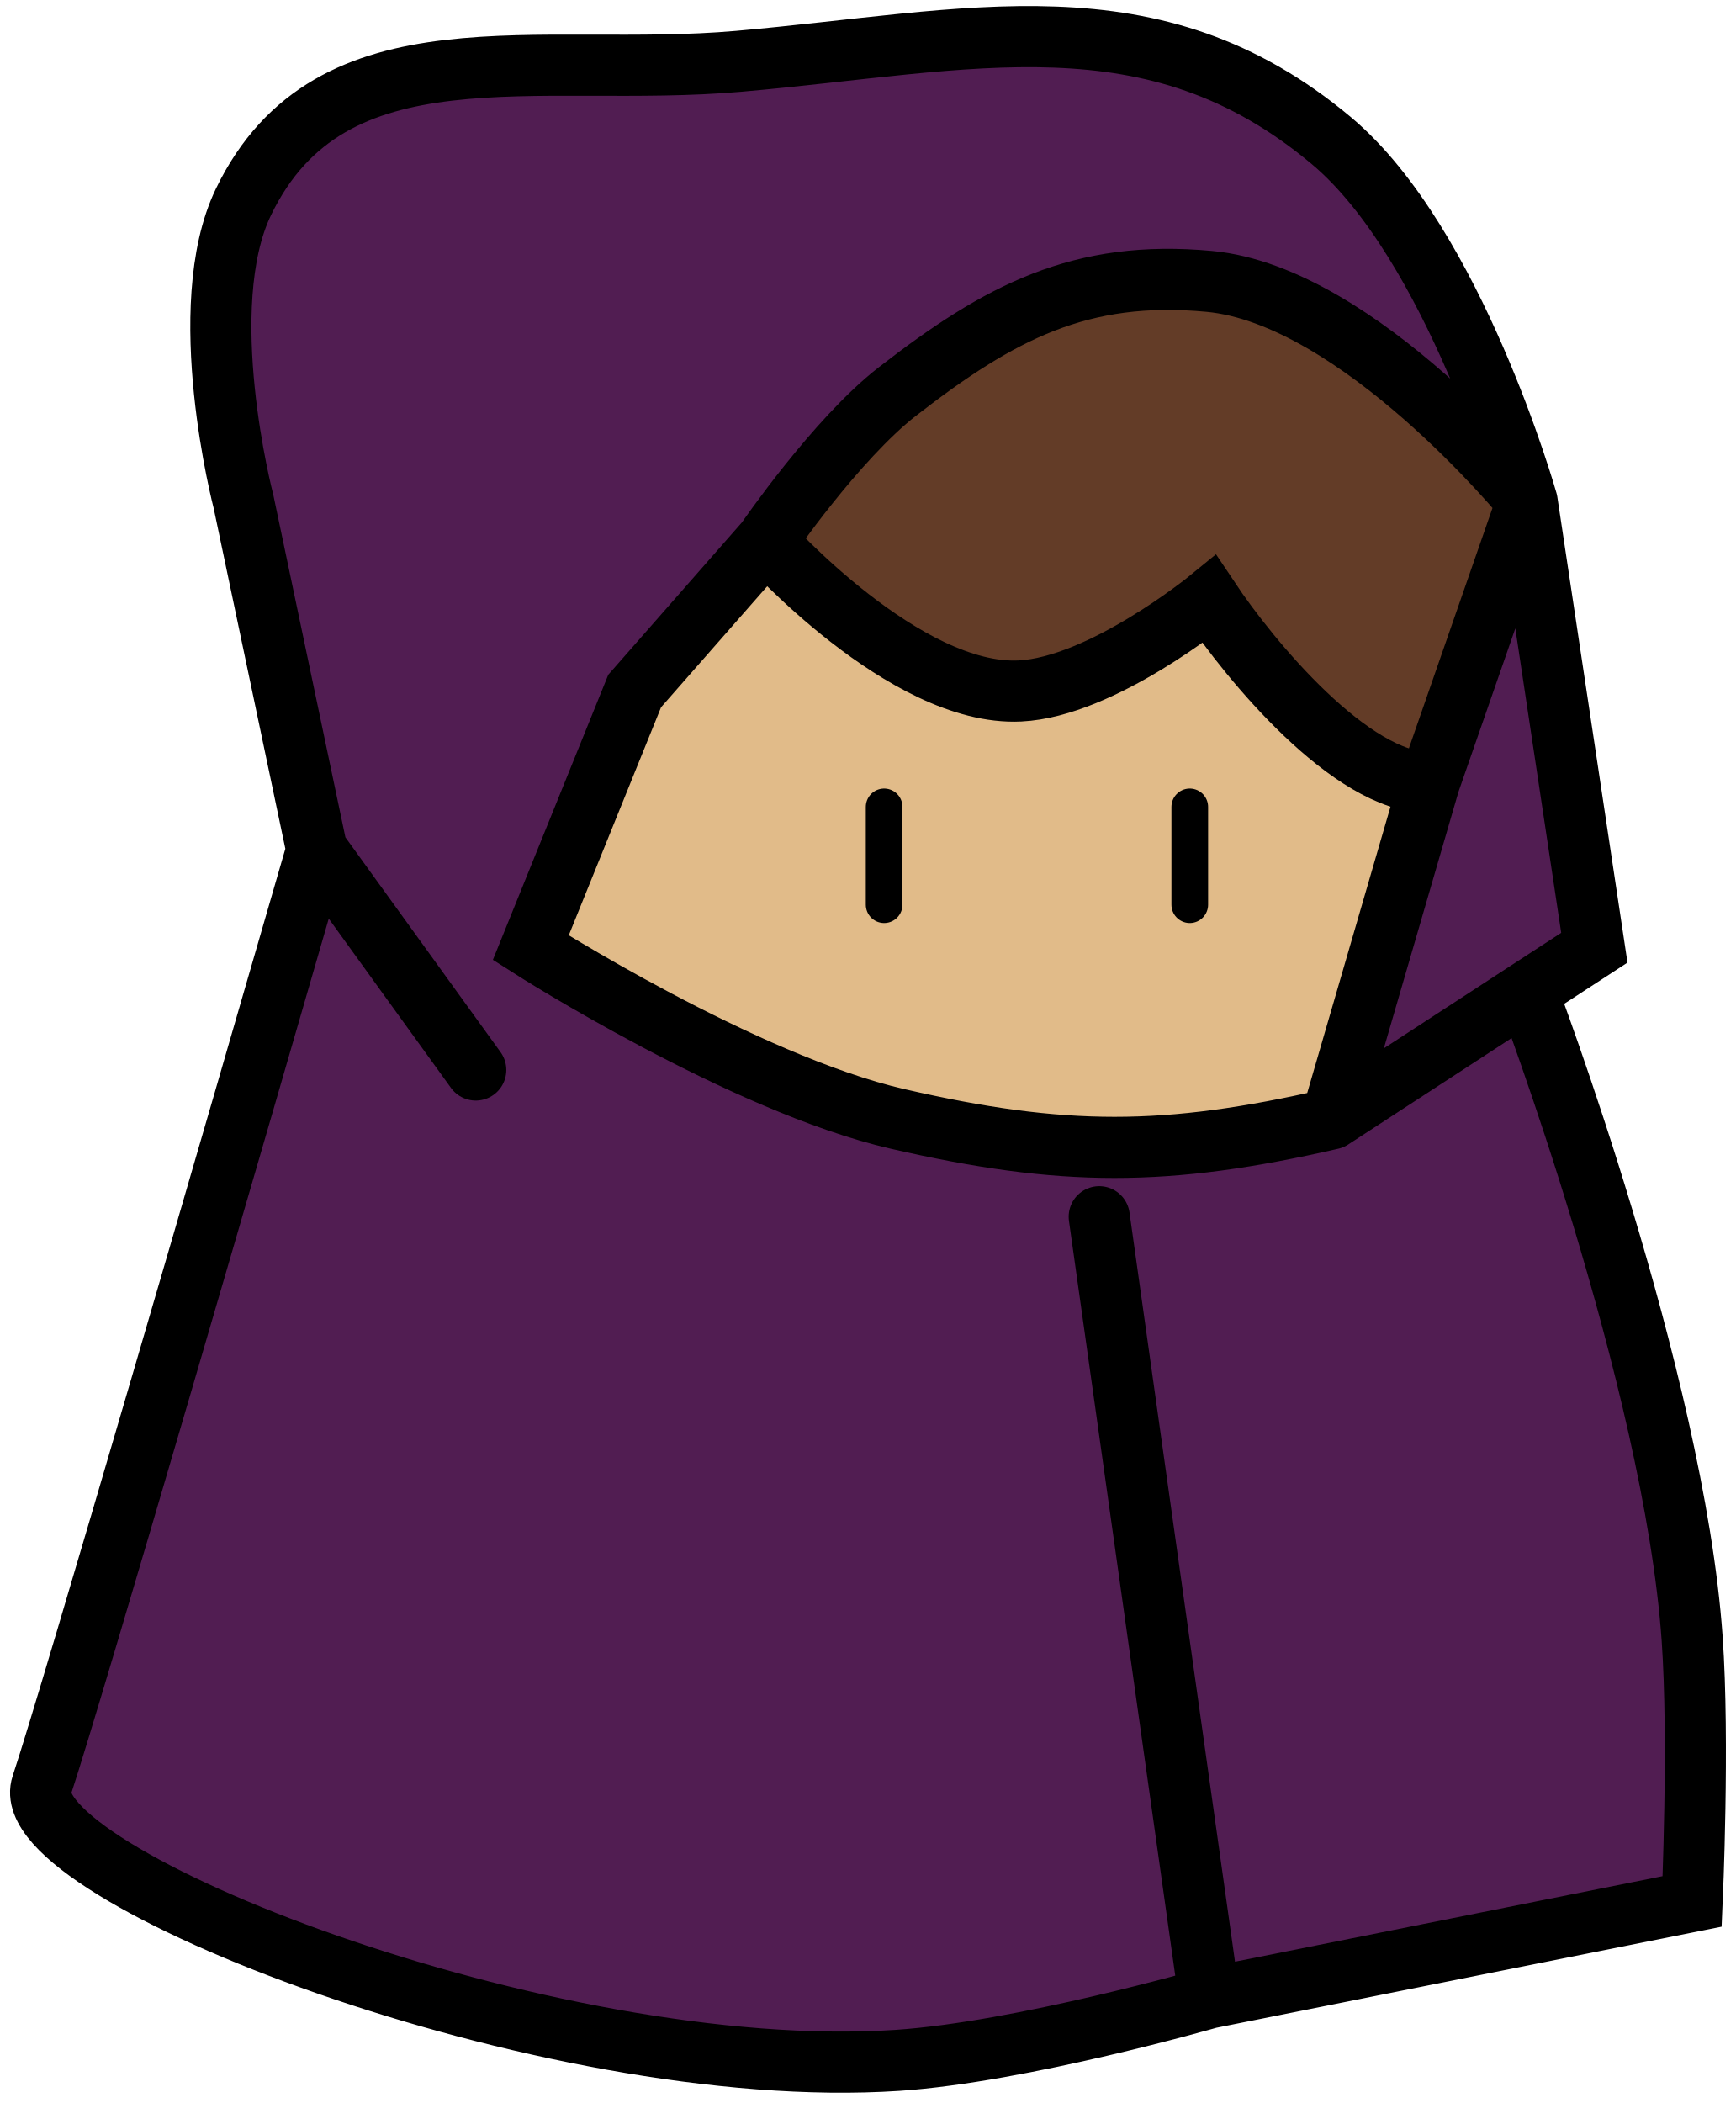
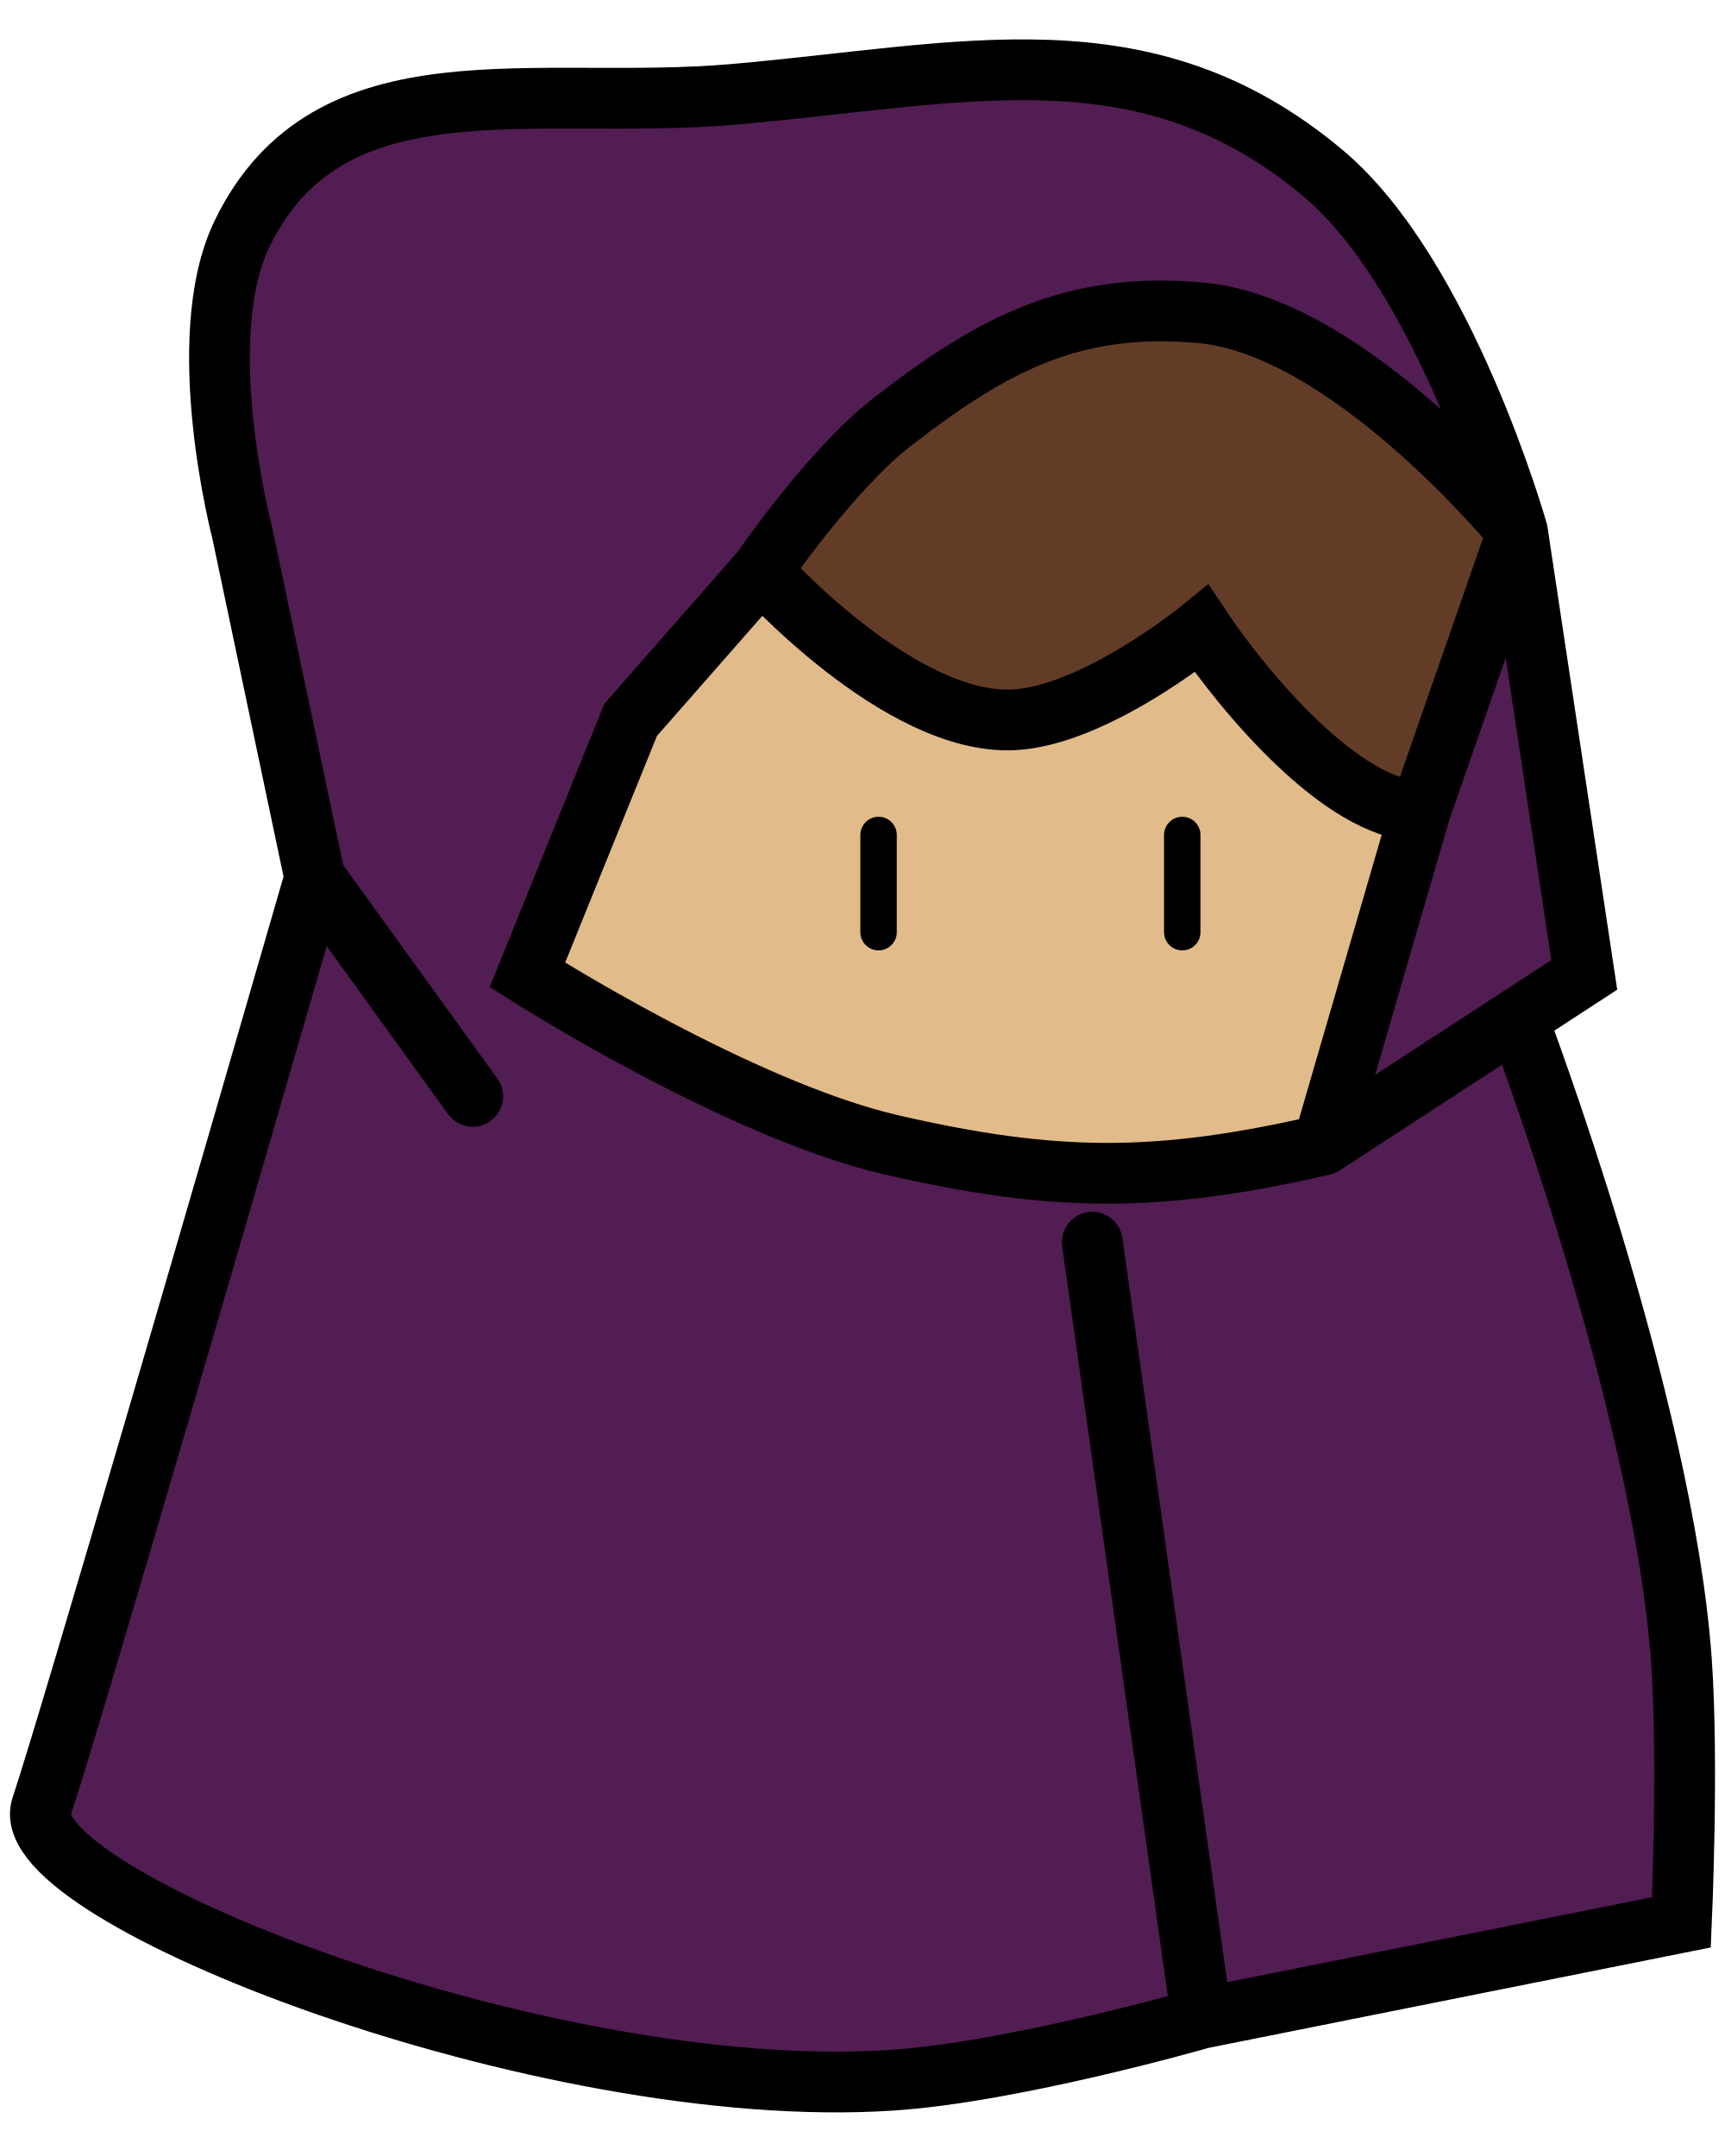
- <svg xmlns="http://www.w3.org/2000/svg" width="142" height="172" viewBox="0 0 142 172" fill="none">
+ <svg xmlns="http://www.w3.org/2000/svg" width="136" height="170" viewBox="0 0 142 172" fill="none">
  <path d="M25.916 69.513C19.416 92.013 5.816 138.813 3.416 146.013C1.016 153.213 44.766 170.424 73.416 168.513C83.549 167.837 98.916 163.413 98.916 163.413L138.416 155.513C138.416 155.513 139.006 142.388 138.416 134.013C136.918 112.738 124.916 81.094 124.916 81.094C124.916 81.094 115.165 87.444 108.916 91.513C95.405 94.62 86.927 94.62 73.416 91.513C60.816 88.615 43.416 77.513 43.416 77.513L51.916 56.513L62.666 44.263C62.666 44.263 68.387 35.913 73.416 32.013C81.761 25.541 88.402 22.03 98.916 23.013C111.212 24.163 124.916 41.013 124.916 41.013C124.916 41.013 118.957 19.936 108.916 11.513C94.275 -0.768 79.453 3.346 60.416 5.013C44.037 6.447 27.067 1.708 19.916 16.513C15.755 25.128 19.916 41.013 19.916 41.013C19.916 41.013 23.573 58.383 25.916 69.513Z" fill="#511D52" />
  <path d="M124.916 41.013C124.916 41.013 111.212 24.163 98.916 23.013C88.402 22.03 81.761 25.541 73.416 32.013C68.387 35.913 62.666 44.263 62.666 44.263C62.666 44.263 74.017 56.961 83.416 56.513C90.133 56.193 98.916 49.013 98.916 49.013C102.25 54.013 110.516 64.013 116.916 64.013L124.916 41.013Z" fill="#633C27" />
  <path d="M51.916 56.513L43.416 77.513C43.416 77.513 60.816 88.615 73.416 91.513C86.927 94.62 95.405 94.62 108.916 91.513C112.04 80.773 116.916 64.013 116.916 64.013C110.516 64.013 102.25 54.013 98.916 49.013C98.916 49.013 90.133 56.193 83.416 56.513C74.017 56.961 62.666 44.263 62.666 44.263L51.916 56.513Z" fill="#E1BB89" />
  <path d="M130.416 77.513L124.916 41.013L116.916 64.013C116.916 64.013 112.04 80.773 108.916 91.513C115.165 87.444 124.916 81.094 124.916 81.094L130.416 77.513Z" fill="#511D52" />
  <path d="M25.916 69.513C19.416 92.013 5.816 138.813 3.416 146.013C1.016 153.213 44.766 170.424 73.416 168.513C83.549 167.837 98.916 163.413 98.916 163.413M25.916 69.513C30.993 76.542 38.916 87.513 38.916 87.513M25.916 69.513C23.573 58.383 19.916 41.013 19.916 41.013C19.916 41.013 15.755 25.128 19.916 16.513C27.067 1.708 44.037 6.447 60.416 5.013C79.453 3.346 94.275 -0.768 108.916 11.513C118.957 19.936 124.916 41.013 124.916 41.013M124.916 41.013L130.416 77.513L124.916 81.094M124.916 41.013C124.916 41.013 111.212 24.163 98.916 23.013C88.402 22.03 81.761 25.541 73.416 32.013C68.387 35.913 62.666 44.263 62.666 44.263M124.916 41.013L116.916 64.013M108.916 91.513C115.165 87.444 124.916 81.094 124.916 81.094M108.916 91.513C95.405 94.62 86.927 94.62 73.416 91.513C60.816 88.615 43.416 77.513 43.416 77.513L51.916 56.513L62.666 44.263M108.916 91.513C112.04 80.773 116.916 64.013 116.916 64.013M124.916 81.094C124.916 81.094 136.918 112.738 138.416 134.013C139.006 142.388 138.416 155.513 138.416 155.513L98.916 163.413M116.916 64.013C110.516 64.013 102.25 54.013 98.916 49.013C98.916 49.013 90.133 56.193 83.416 56.513C74.017 56.961 62.666 44.263 62.666 44.263M89.916 99.513L98.916 163.413" stroke="black" stroke-width="5" stroke-linecap="round" />
  <path d="M72.322 65.993V73.993M97.322 65.993V73.993" stroke="black" stroke-width="3" stroke-linecap="round" />
</svg>
